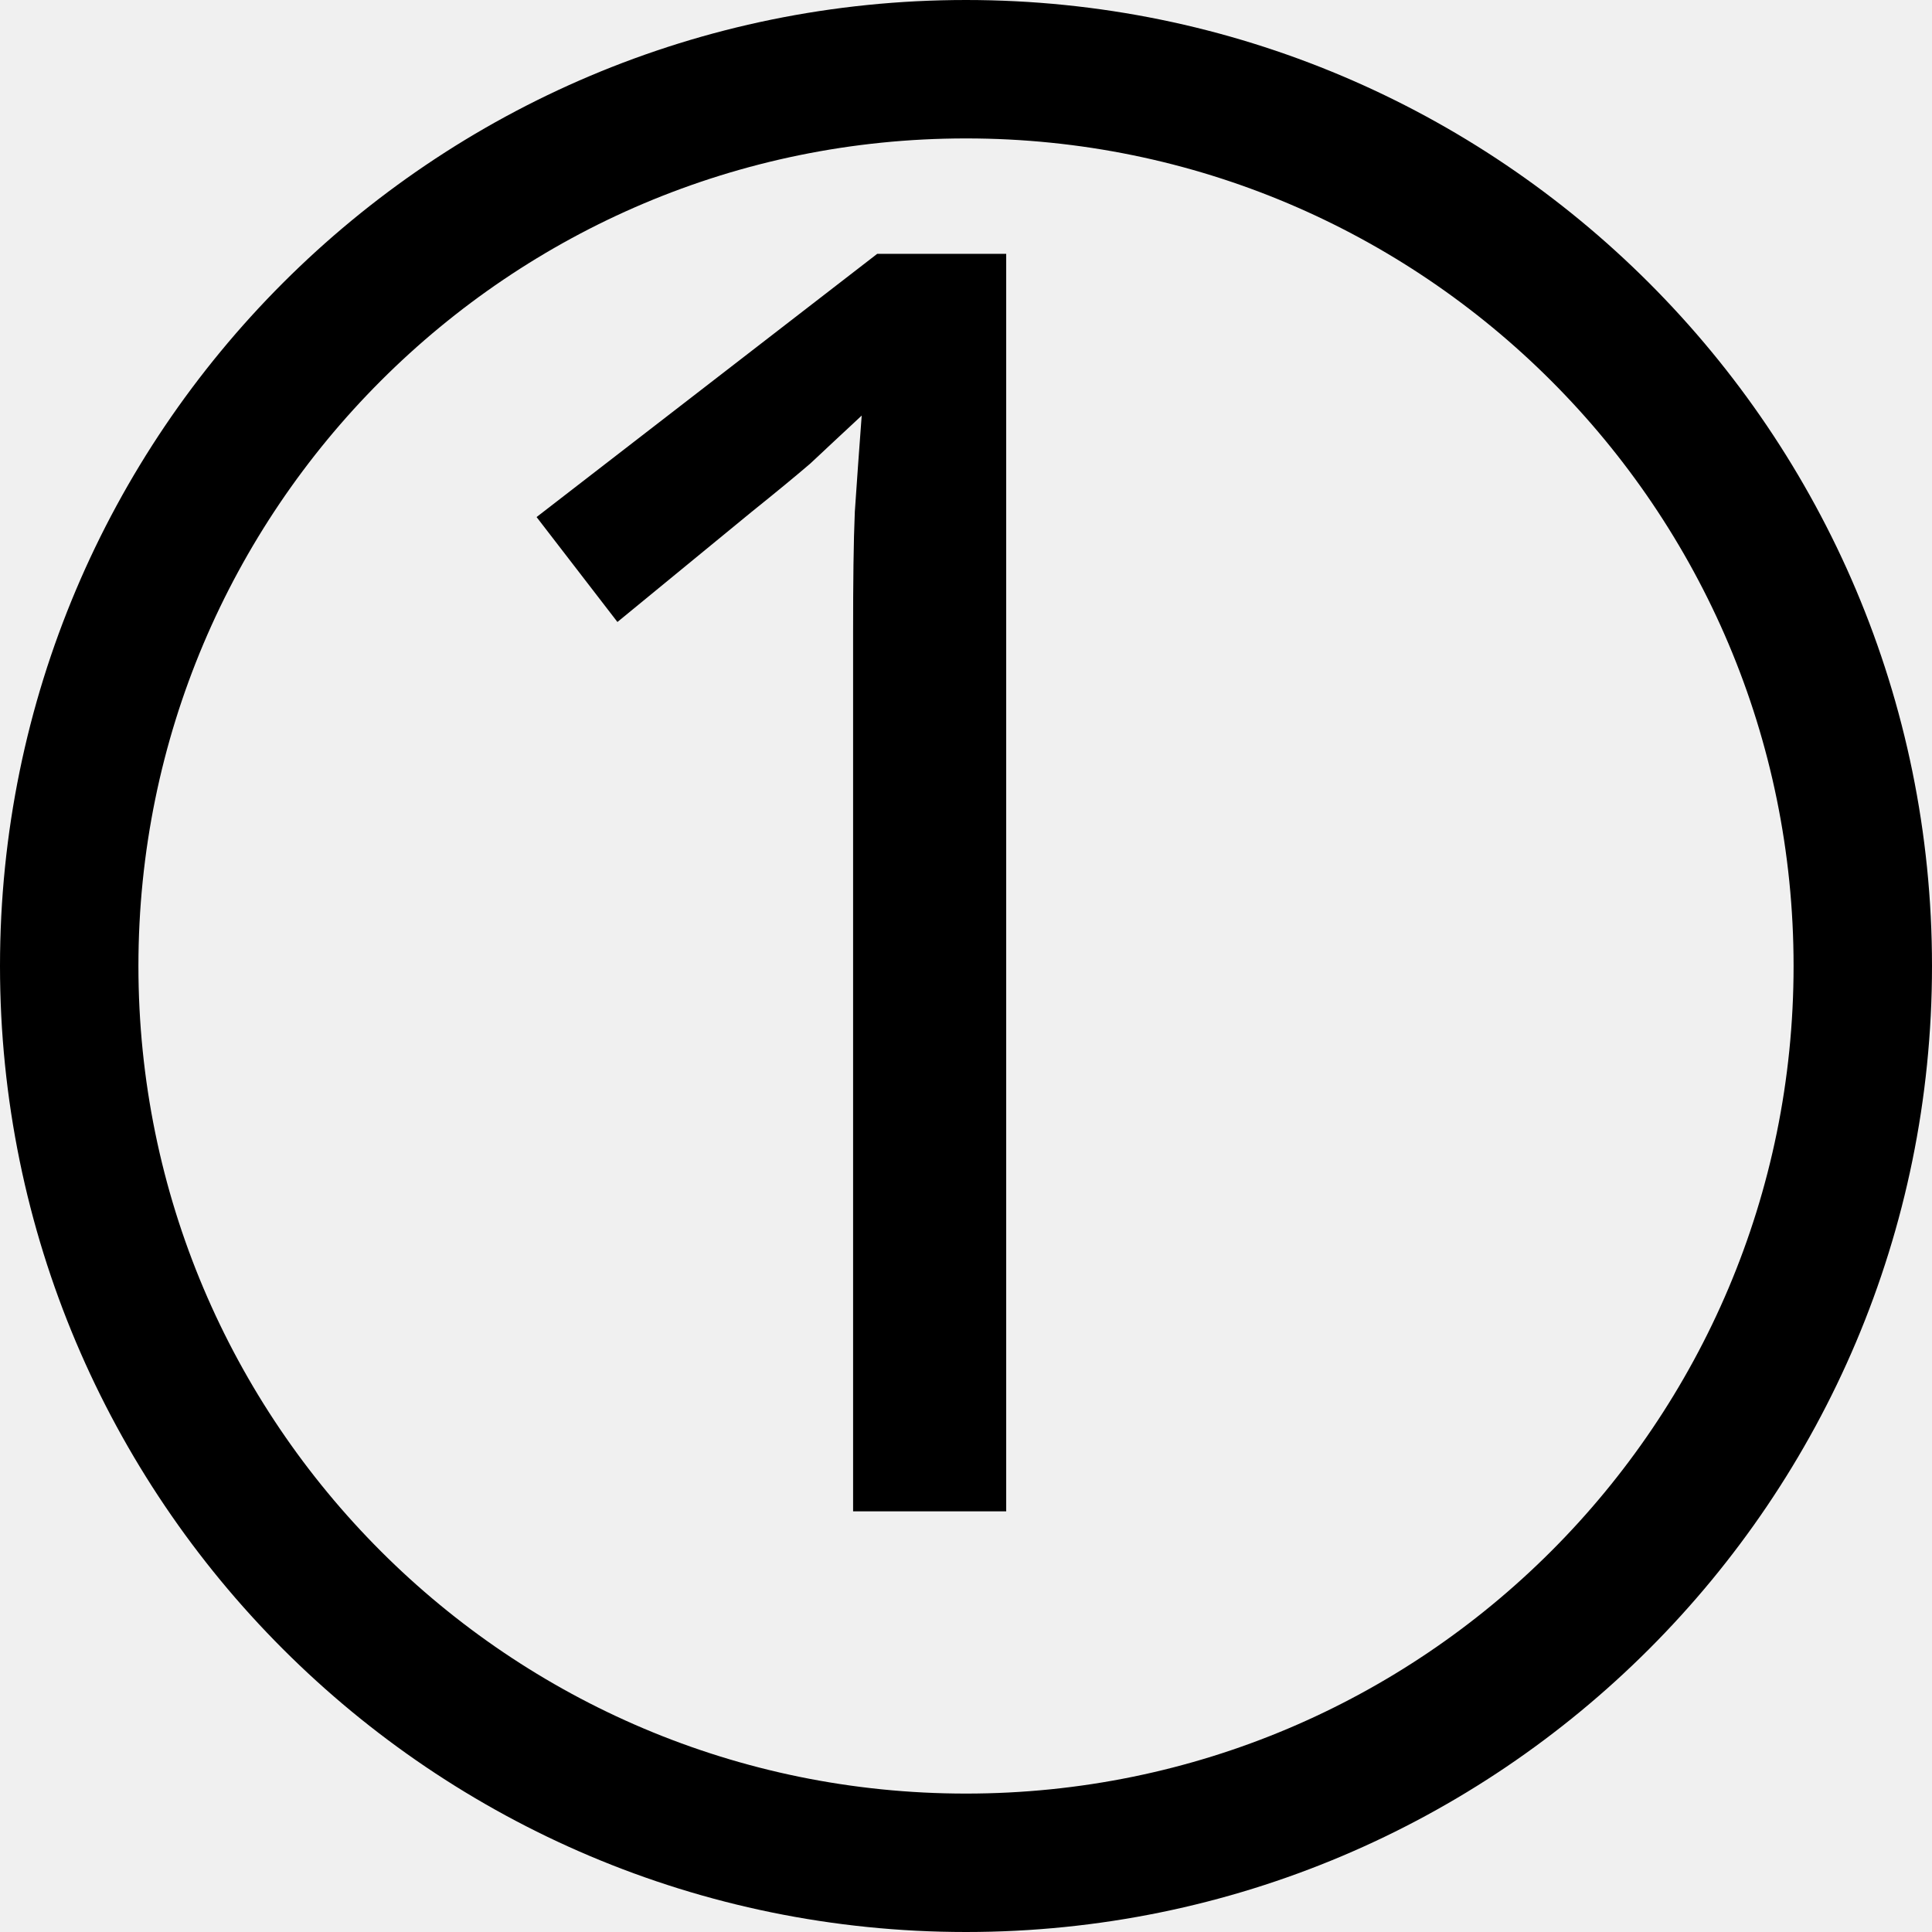
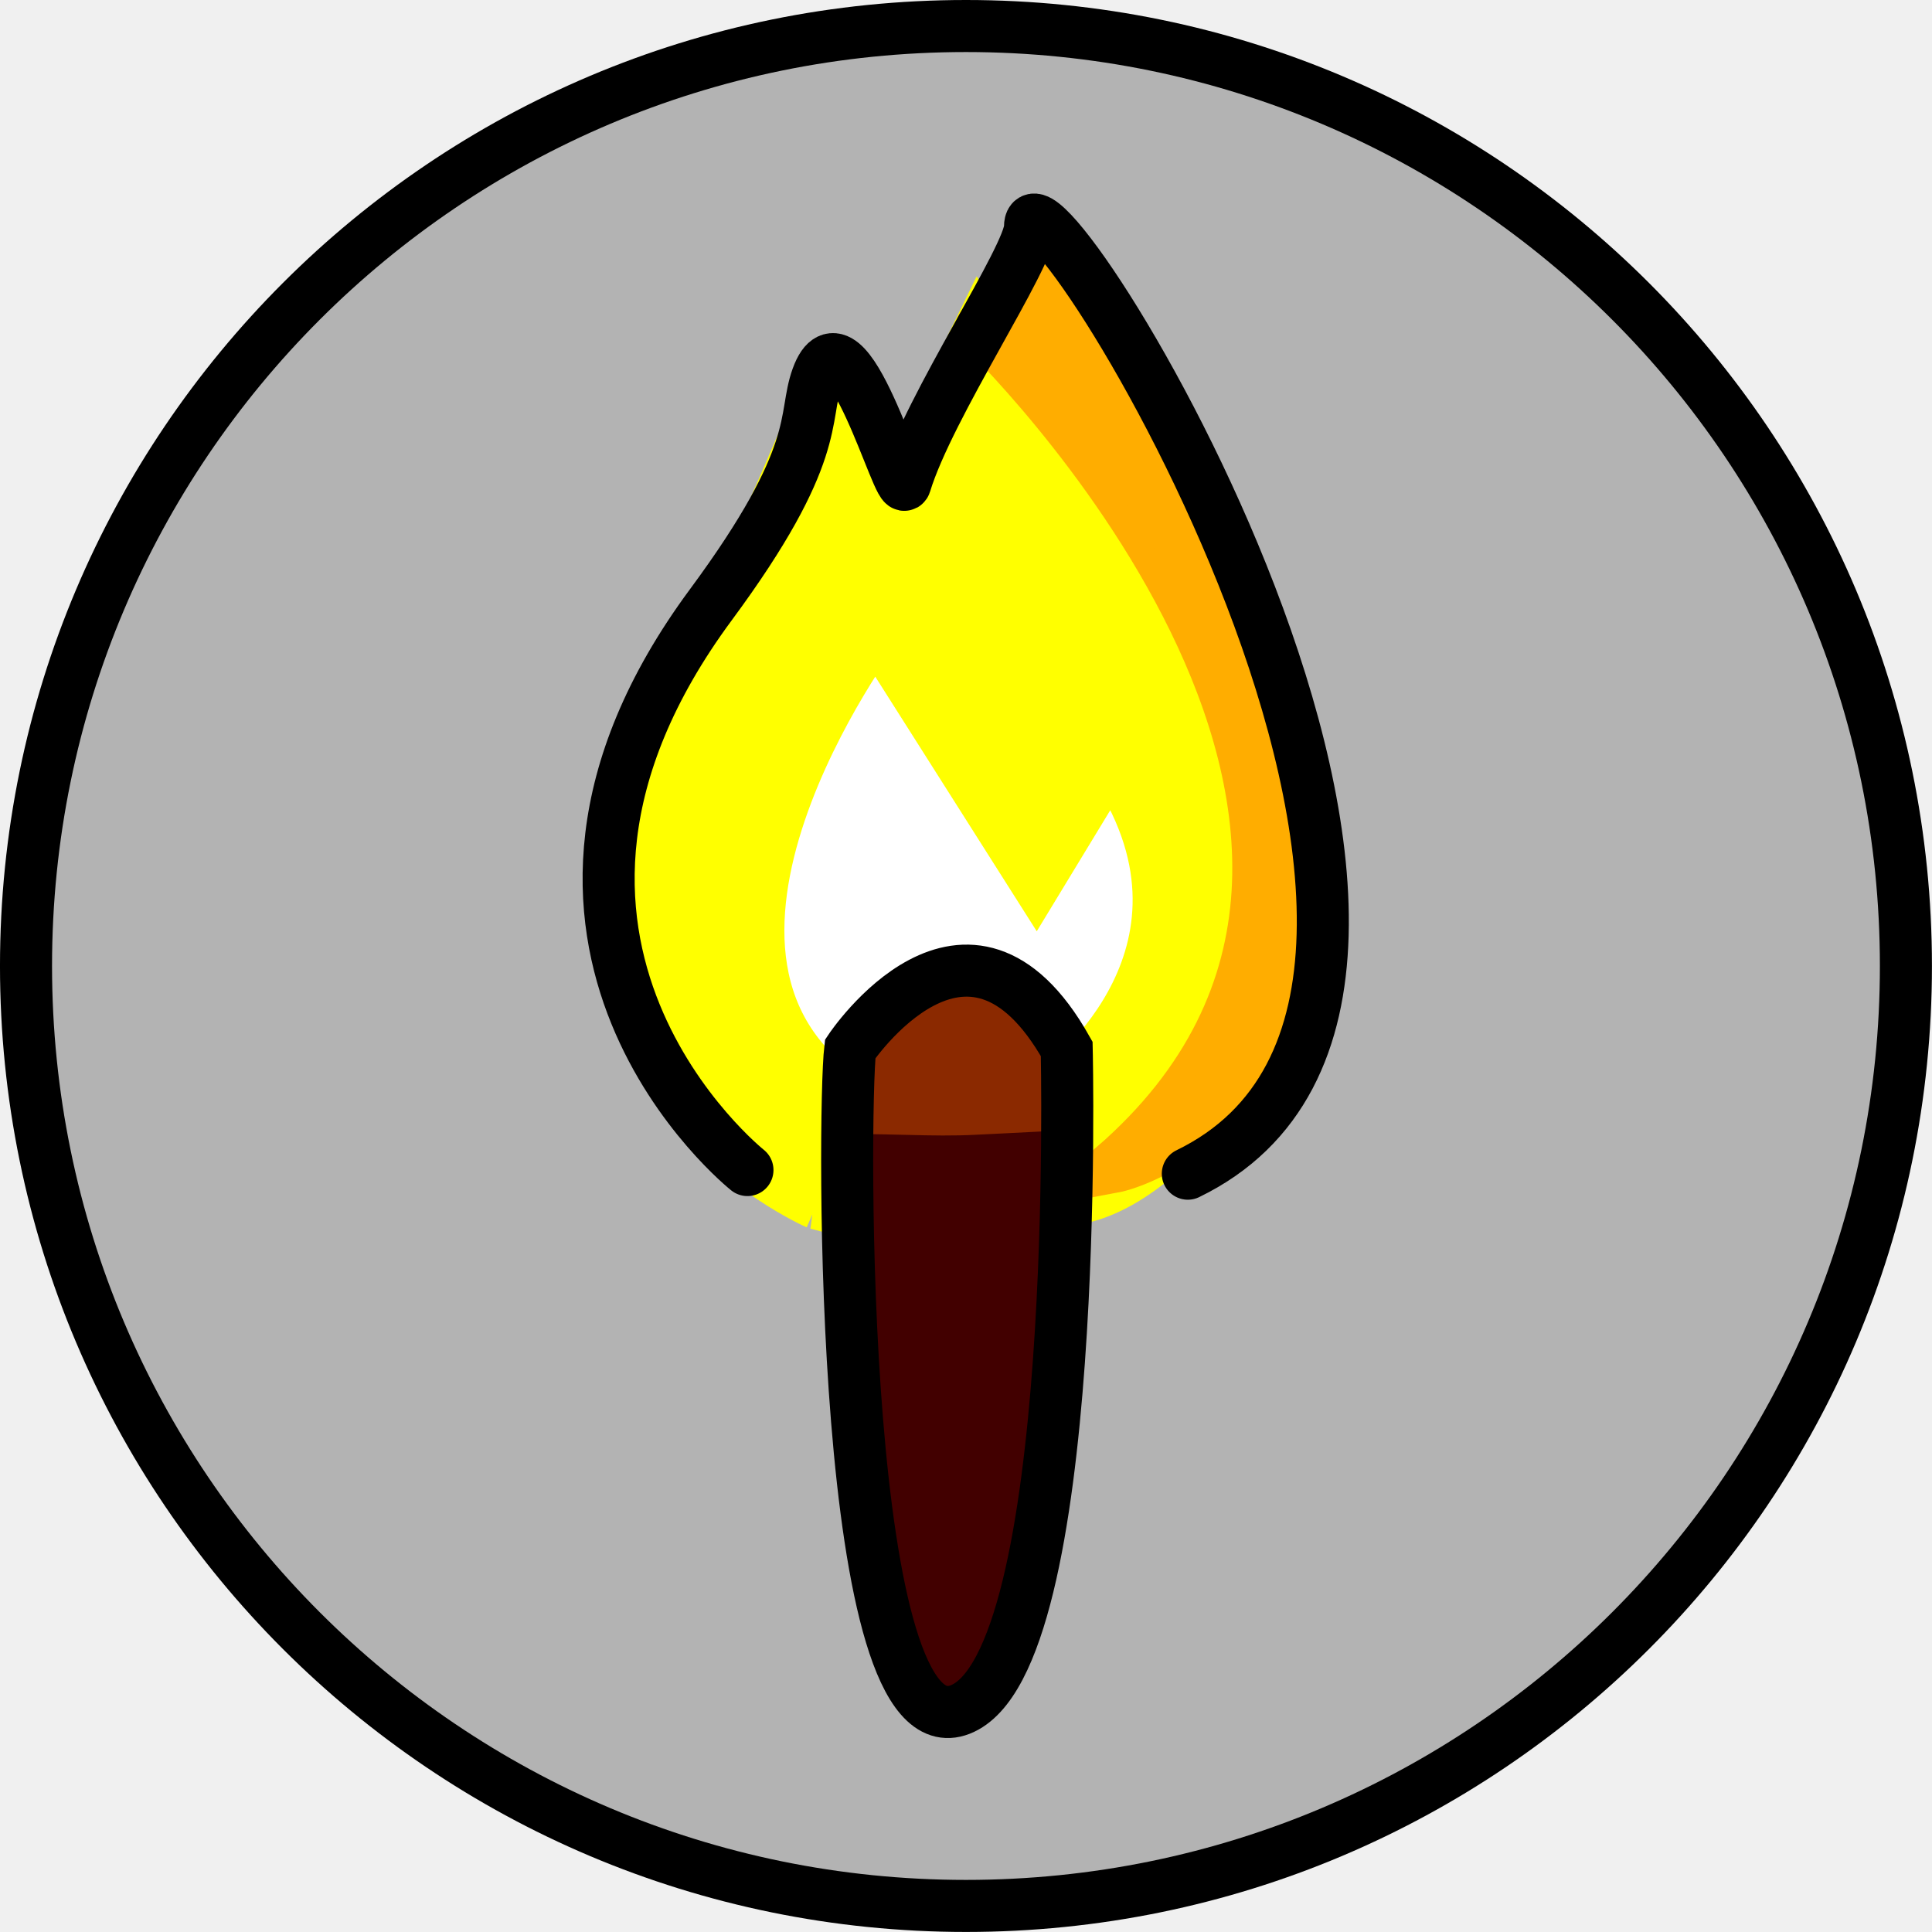
- <svg xmlns="http://www.w3.org/2000/svg" width="744.397" height="744.397" viewBox="0 0 22.332 22.332" fill="none" version="1.1" id="svg2165">
-   <defs id="defs2169">
-     <rect x="216.034" y="227.286" width="389.311" height="317.3" id="rect1009" />
+ <svg xmlns="http://www.w3.org/2000/svg" width="37.121mm" height="37.121mm" viewBox="0 0 37.121 37.121" version="1.1" id="svg599" xml:space="preserve">
+   <defs id="defs596">
+     <clipPath clipPathUnits="userSpaceOnUse" id="clipPath2504">
+       <path id="path2506" style="fill:#ff0000;fill-opacity:1;fill-rule:nonzero;stroke:none;stroke-width:0.265" d="m 37.66,105.305 v 30.616 h 14.712 v -13.192 c -0.058,0.102 -0.118,0.202 -0.186,0.298 -0.097,0.136 -0.205,0.263 -0.296,0.403 -0.026,0.04 -0.072,0.11 -0.09,0.139 0.008,-0.077 -0.044,0.191 -0.047,0.2 -0.005,0.017 -0.011,0.035 -0.016,0.052 -0.047,0.142 -0.09,0.285 -0.144,0.424 -0.11,0.242 -0.249,0.486 -0.482,0.628 -0.165,0.092 -0.342,0.155 -0.511,0.238 -0.135,0.073 -0.262,0.157 -0.388,0.243 -0.017,0.027 -0.037,0.053 -0.059,0.081 -0.139,0.17 -0.291,0.326 -0.455,0.472 -0.145,0.131 -0.308,0.238 -0.481,0.329 -0.07,0.036 -0.172,0.063 -0.268,0.058 0.009,0.08 0.025,0.184 0.065,0.319 -0.078,0.04 -0.158,0.074 -0.24,0.105 -0.16,0.071 -0.319,0.144 -0.487,0.197 -0.036,0.012 -0.072,0.024 -0.108,0.036 0.026,0.114 0.054,0.228 0.074,0.343 0.161,-2.3e-4 0.323,0.003 0.483,0.004 0.089,0.003 0.466,-0.009 0.485,0.136 0.015,0.114 -0.037,0.225 -0.102,0.329 0.53,-0.005 1.06,-0.007 1.591,0.004 0.36,0.005 0.723,7.9e-4 1.083,0.022 0.098,0.006 0.25,-0.062 0.295,0.026 0.278,0.546 0.143,0.539 -0.092,0.583 -0.665,0.021 -1.33,0.039 -1.995,0.061 -0.875,0.029 -1.749,0.06 -2.624,0.096 -0.006,0.003 -0.013,0.005 -0.022,0.005 0.208,0.007 0.415,0.013 0.623,0.019 0.267,-0.027 0.535,-0.043 0.803,-0.057 0.011,0.065 0.159,-0.052 0.181,0.004 0.066,0.174 0.133,0.357 0.129,0.544 -0.001,0.052 -0.092,0.05 -0.143,0.059 -0.128,0.022 -0.406,0.029 -0.597,0.035 0.033,0.151 0.043,0.175 -0.051,0.191 2.49e-4,2.7e-4 2.1e-4,8e-4 5.3e-4,0.001 0.011,-0.002 0.022,-0.005 0.033,-0.007 0.005,-0.001 0.019,-0.003 0.014,-0.003 -0.014,8e-4 -0.039,0.017 -0.047,0.01 -0.028,0.006 -0.056,0.013 -0.084,0.019 -0.239,0.052 -0.48,0.101 -0.724,0.124 -0.173,0.019 -0.346,0.037 -0.519,0.055 5.29e-4,0.021 5.29e-4,0.043 0.001,0.065 0.158,-0.002 0.316,-0.003 0.473,-0.005 0.057,0.001 0.132,-0.04 0.169,0.003 0.007,0.008 0.011,0.013 0.018,0.021 0.028,-0.006 0.027,-0.006 0.001,0.001 0.383,0.438 0.378,0.508 0.083,0.573 0.308,0.003 0.616,0.007 0.924,0.011 0.17,0.003 0.341,0.004 0.512,0.009 0.077,0.002 0.187,-0.051 0.23,0.012 0.007,0.01 0.012,0.018 0.019,0.028 0.1,-0.009 0.154,0.012 0.107,0.163 0.066,0.108 0.103,0.188 0.116,0.246 0.422,1.5e-4 0.843,0.008 1.263,0.04 0.032,0.008 0.105,-0.009 0.097,0.023 -0.032,0.135 -0.068,0.275 -0.129,0.4 -0.017,0.159 -0.172,0.142 -0.014,0.155 -0.025,-0.002 -0.051,-0.003 -0.076,-0.005 -0.007,0.009 -0.013,0.017 -0.021,0.026 -0.056,0.066 -0.172,0.008 -0.258,0.008 -0.604,-0.001 -1.208,-0.028 -1.811,-0.05 -0.137,-0.005 -0.275,-0.011 -0.412,-0.017 -0.137,-1.5e-4 -0.274,-1e-4 -0.411,-5.3e-4 -0.193,7.9e-4 -0.386,0.002 -0.579,0.003 -0.002,0.005 -0.004,0.011 -0.006,0.016 0.021,0.006 0.021,0.009 -0.004,0.007 -0.006,0.009 -0.02,0.004 -0.035,-0.002 -0.019,-0.001 -0.037,-0.002 -0.055,-0.002 -5.3e-4,0.005 -0.002,0.011 -0.002,0.016 0.001,0.003 0.004,0.007 0.005,0.01 0.074,0.005 0.154,0.017 0.144,0.045 -0.015,0.047 -0.033,0.094 -0.052,0.14 0.041,0.097 0.023,0.113 -0.05,0.109 -0.006,0.013 -0.013,0.024 -0.02,0.037 0.028,0.002 0.056,0.004 0.084,0.006 -0.006,0.03 -0.011,0.062 -0.015,0.093 v 5.3e-4 c 5.29e-4,2.4e-4 0.002,7.9e-4 0.002,0.001 0.048,0.027 0.073,0.06 0.075,0.105 v 5.3e-4 c 0.077,0.126 0.032,0.152 -0.044,0.139 -0.02,0.036 -0.047,0.076 -0.081,0.12 -0.004,0.013 -0.008,0.027 -0.013,0.04 0.007,0.027 0.014,0.053 0.023,0.079 -0.019,-0.002 -0.038,-0.003 -0.057,-0.004 -0.006,0.011 -0.014,0.022 -0.022,0.033 -0.003,0.005 -0.007,0.009 -0.011,0.013 0.233,-0.007 0.466,-0.013 0.699,-0.015 0.029,-0.009 0.056,-0.015 0.074,-0.007 0.055,-0.012 0.118,-0.035 0.128,0.008 0.034,0.151 0.034,0.315 -0.003,0.467 5.29e-4,0.037 -6.3e-5,0.075 -0.004,0.112 -0.002,0.021 -0.019,0.025 -0.042,0.022 -0.035,0.042 -0.134,-0.002 -0.196,5.3e-4 -0.168,0.007 -0.335,0.013 -0.503,0.017 0.082,0.038 0.095,0.127 0.003,0.366 0.562,-0.024 1.125,-0.044 1.687,-0.058 0.216,-0.005 0.432,-0.01 0.648,-0.01 0.051,-0.007 0.101,-0.008 0.149,0.002 0.152,0.001 0.305,0.004 0.457,0.01 -0.057,0.104 -0.092,0.227 -0.14,0.34 0.035,0.082 0.069,0.166 0.114,0.238 -0.087,-0.004 -0.173,-0.007 -0.26,-0.009 -0.014,0.013 -0.028,0.025 -0.044,0.035 -0.166,0.113 -0.401,0.02 -0.603,0.028 -0.298,0.011 -0.597,0.019 -0.896,0.028 -0.08,0.002 -0.16,0.005 -0.24,0.007 -0.003,0.076 -0.006,0.153 -0.02,0.225 0.004,0.044 0.01,0.089 0.018,0.132 -0.02,-5.3e-4 -0.039,-0.001 -0.059,-0.002 -0.002,0.004 -0.004,0.008 -0.006,0.012 -0.033,0.065 -0.145,0.006 -0.218,0.008 -0.338,0.008 -0.676,0.011 -1.013,0.013 -0.147,0.009 -0.295,0.02 -0.442,0.03 0.021,0.117 0.053,0.233 0.075,0.349 0.046,-0.009 0.09,-0.015 0.102,0.02 0.037,0.108 0.036,0.223 0.032,0.339 0.025,-0.002 0.05,-0.004 0.075,-0.005 v 0.002 c 0.575,-0.037 0.618,0.543 0.043,0.58 -0.614,0.039 -1.225,0.109 -1.836,0.18 -0.357,0.041 -0.714,0.086 -1.072,0.124 -0.052,0.002 -0.316,0.042 -0.349,0.013 -0.092,-0.079 -0.168,-0.176 -0.252,-0.264 0.006,-0.055 -0.01,-0.116 0.017,-0.164 0.04,-0.073 0.09,-0.133 0.147,-0.181 -0.044,2.7e-4 -0.089,8e-4 -0.134,0.001 -0.029,2.2e-4 -0.059,2.6e-4 -0.088,5.3e-4 -0.133,0.01 -0.267,0.021 -0.4,0.023 -0.018,0.004 -0.033,0.005 -0.045,-5.3e-4 -0.058,-2.6e-4 -0.116,-0.002 -0.174,-0.007 0.033,-0.152 0.039,-0.313 0.081,-0.462 -0.004,-0.04 -0.008,-0.079 -0.014,-0.118 0.019,7.9e-4 0.038,7.9e-4 0.057,0.001 0.001,-0.002 0.002,-0.004 0.003,-0.006 0.023,-0.048 0.107,-0.004 0.16,-0.005 0.076,-0.001 0.152,-5.3e-4 0.228,-0.002 0.029,-0.002 0.058,-0.004 0.087,-0.006 -0.02,-0.057 -0.035,-0.136 -0.049,-0.248 -0.01,-0.086 0.105,-0.141 0.175,-0.191 0.012,-0.008 0.028,-0.017 0.047,-0.025 -0.051,-5.3e-4 -0.102,-0.001 -0.152,-0.002 -0.1,-0.006 -0.201,-0.006 -0.301,-0.013 -0.241,0.034 -0.482,0.077 -0.725,0.065 0.042,-0.145 0.049,-0.307 0.094,-0.451 -0.016,-0.046 -0.033,-0.091 -0.054,-0.133 0.038,0.005 0.076,0.004 0.113,5.3e-4 0.008,-0.013 0.017,-0.027 0.026,-0.039 0.063,-0.082 0.193,-0.058 0.302,-0.062 0.008,-0.005 0.014,-0.009 0.023,-0.015 0.035,-0.011 0.071,-0.021 0.107,-0.03 0.008,-0.067 0.028,-0.118 0.057,-0.157 -0.161,-0.046 -0.29,-0.144 -0.207,-0.361 0.016,-0.041 0.038,-0.074 0.066,-0.102 7.93e-4,-0.018 0.002,-0.036 0.003,-0.055 0.002,-0.029 0.015,-0.054 0.034,-0.076 -0.016,-0.014 -0.026,-0.03 -0.026,-0.049 0.004,-0.15 0.063,-0.294 0.131,-0.429 -0.091,-0.002 -0.183,-0.004 -0.274,-0.006 0.067,-0.071 -0.241,0.041 -0.208,-0.02 0.048,-0.089 0.092,-0.185 0.142,-0.277 -0.072,-0.15 -0.087,-0.211 -0.045,-0.268 -0.007,-0.011 -0.014,-0.023 -0.022,-0.034 -0.01,-0.014 0.016,-0.007 0.047,0.004 0.033,-0.032 0.082,-0.069 0.146,-0.126 0.114,-0.034 0.227,-0.071 0.341,-0.103 -0.043,-0.062 -0.083,-0.12 -0.114,-0.167 -0.354,0.038 -0.707,0.078 -1.059,0.129 -0.043,0.007 -0.102,0.057 -0.128,0.022 -0.002,-0.003 -0.004,-0.006 -0.006,-0.009 -0.099,0.03 -0.123,0.017 -0.116,-0.158 -0.266,-0.363 -0.223,-0.346 0.051,-0.432 0.237,-0.066 0.481,-0.104 0.723,-0.148 h 0.001 c 0.007,-0.056 0.026,-0.109 0.05,-0.162 -0.018,-0.016 -0.035,-0.034 -0.051,-0.055 -0.041,-0.058 -0.081,-0.134 -0.064,-0.202 0.024,-0.093 0.097,-0.163 0.157,-0.239 0.013,-0.069 0.053,-0.142 0.128,-0.213 -0.144,-1e-5 -0.288,1e-5 -0.433,0 -0.115,-1e-5 -0.231,1e-5 -0.346,0 -0.2,0 -0.071,0.004 -0.076,-0.495 -0.014,-0.031 -0.021,-0.051 -0.021,-0.064 -0.071,-0.08 -0.08,-0.191 -0.02,-0.287 -0.169,-0.052 -0.348,-0.148 -0.113,-0.474 0.109,-0.151 0.356,-0.117 0.538,-0.157 0.1,-0.022 0.201,-0.035 0.302,-0.048 -0.179,0.003 -0.357,0.006 -0.536,0.007 -0.106,-0.004 -0.211,2.6e-4 -0.315,0.023 -0.053,-0.004 -0.145,0.04 -0.159,-0.011 -0.031,-0.113 -0.034,-0.231 -0.025,-0.35 -0.04,0.005 -0.081,0.01 -0.121,0.015 -0.572,0.068 -0.64,-0.51 -0.068,-0.578 0.064,-0.008 0.128,-0.016 0.192,-0.024 -0.015,-0.136 -0.02,-0.273 -0.017,-0.41 h -0.003 v -0.002 c -0.518,0 -0.57,-0.47 -0.156,-0.565 0.011,-0.065 0.037,-0.17 0.063,-0.358 0.002,-0.016 0.04,-0.031 0.09,-0.045 -0.075,-0.054 -0.137,-0.127 -0.12,-0.203 0.023,-0.098 0.089,-0.179 0.144,-0.265 -0.032,-0.009 -0.064,-0.018 -0.096,-0.027 -0.101,-0.033 -0.204,-0.065 -0.301,-0.109 -0.195,-0.117 -0.104,-0.044 0.099,-0.559 0.009,-0.022 0.048,-0.007 0.072,-0.007 0.056,-2e-4 0.112,0.003 0.168,0.006 0.048,-0.045 0.102,-0.085 0.147,-0.132 -0.009,-0.002 -0.019,-0.004 -0.028,-0.007 -0.14,-0.032 -0.275,-0.08 -0.406,-0.138 -0.01,0.009 -0.103,-0.068 -0.146,-0.105 -5.3e-4,-2.6e-4 -7.94e-4,-7.9e-4 -0.002,-10e-4 -7.94e-4,-5.2e-4 -0.002,-7.9e-4 -0.002,-0.001 -0.433,-0.178 -0.349,-0.575 -0.022,-0.589 0.076,-0.003 0.164,0.014 0.262,0.059 0.026,0.012 0.052,0.025 0.077,0.04 0.008,0.005 0.132,0.087 0.07,0.065 0.099,0.045 0.201,0.081 0.308,0.104 0.248,0.062 0.5,0.107 0.754,0.14 0.23,0.026 0.46,0.028 0.691,0.027 0.31,0.004 0.62,0.01 0.93,0.018 0.437,0.011 0.874,0.02 1.31,-0.004 0.405,-0.017 0.811,-0.042 1.216,-0.061 0.38,-0.024 0.759,-0.054 1.134,-0.118 0.212,-0.036 0.426,-0.067 0.627,-0.147 0.015,-0.004 0.166,-0.055 0.174,-0.044 0.264,0.386 0.407,0.401 0.185,0.553 -0.093,0.06 -0.193,0.104 -0.294,0.149 -0.114,0.055 -0.229,0.11 -0.346,0.158 -0.014,0.006 -0.029,0.011 -0.043,0.017 0.104,-0.011 0.209,-0.023 0.313,-0.038 0.109,-0.013 0.217,-0.026 0.326,-0.033 0.021,-0.002 0.042,-0.002 0.064,-0.003 0.013,-10e-4 0.033,-0.014 0.038,-0.002 0.016,0.036 0.03,0.072 0.044,0.109 0.085,-0.07 0.167,-0.143 0.245,-0.22 0.004,-0.005 0.007,-0.01 0.011,-0.015 0.05,-0.068 0.089,-0.109 0.134,-0.137 0.12,-0.132 0.232,-0.27 0.338,-0.413 0.232,-0.312 0.51,-0.319 0.638,-0.167 0.132,-0.139 0.261,-0.283 0.388,-0.427 0.22,-0.275 0.439,-0.552 0.654,-0.831 0.149,-0.184 0.27,-0.386 0.377,-0.596 0.07,-0.172 0.1,-0.355 0.128,-0.537 0.043,-0.289 0.191,-0.437 0.34,-0.463 0.012,-0.023 0.025,-0.045 0.038,-0.068 0.011,-0.02 0.012,-0.061 0.033,-0.064 0.001,-1.7e-4 0.003,-1.9e-4 0.005,0 0.128,0.014 0.255,0.042 0.38,0.073 v -15.696 z M 52.031,122.501 c -0.002,0.004 -0.003,0.007 -0.005,0.01 0.011,0.008 0.024,0.017 0.027,0.017 -1.72e-4,-5.3e-4 -5.3e-4,-0.002 -0.002,-0.003 -0.007,-0.008 -0.014,-0.016 -0.021,-0.024 z m -3.779,1.517 c -0.011,0.005 -0.025,0.01 -0.027,0.018 0.007,-0.004 0.014,-0.008 0.021,-0.013 0.002,-0.002 0.003,-0.002 0.006,-0.005 z m -7.061,0.869 c 0.001,5.3e-4 0.01,0.004 0.015,0.006 -0.002,-10e-4 -0.003,-0.002 -0.005,-0.003 -0.009,-0.003 -0.013,-0.004 -0.01,-0.003 z m 7.442,1.056 c -0.032,0.009 -0.064,0.014 -0.096,0.016 0.042,0.048 0.078,0.089 0.101,0.126 0.014,-0.002 0.028,-0.004 0.042,-0.006 -0.019,-0.044 -0.034,-0.09 -0.047,-0.136 z" />
+     </clipPath>
  </defs>
-   <ellipse style="fill:none;stroke:#000000;stroke-width:1.6;stroke-linecap:round;stroke-dasharray:none;paint-order:markers stroke fill" id="path399" cx="11.166" cy="11.166" rx="10.366" ry="10.366" />
-   <text xml:space="preserve" transform="matrix(1.27258,0,0,1.27258,-270.5242,-289.2222)" id="text1007" style="font-style:normal;font-variant:normal;font-weight:normal;font-stretch:normal;font-size:16px;font-family:AppleMyungjo;-inkscape-font-specification:'AppleMyungjo, Normal';font-variant-ligatures:normal;font-variant-caps:normal;font-variant-numeric:normal;font-variant-east-asian:normal;white-space:pre;shape-inside:url(#rect1009);fill:#000000;stroke:none;stroke-width:53.333;stroke-linecap:round;stroke-dasharray:none;paint-order:markers stroke fill">
-     <tspan x="216.033" y="240.999" id="tspan1112">1</tspan>
-   </text>
+   <g id="layer1" transform="translate(-95.75718,-119.474)">
+     <circle style="fill:#b3b3b3;fill-opacity:1;stroke:#000000;stroke-width:2;stroke-linecap:round;stroke-dasharray:none;stroke-opacity:1;paint-order:markers stroke fill" id="path2567" cx="114.317" cy="138.034" r="17.56" />
+     <ellipse style="fill:#ffffff;fill-opacity:1;stroke:none;stroke-width:5.779;stroke-linecap:round;stroke-dasharray:none;stroke-opacity:1;paint-order:markers stroke fill" id="path2727" cx="114.195" cy="136.038" rx="5.738" ry="5.903" />
+     <g id="g2513" transform="translate(97.36561,14.40806)">
+       <path style="fill:#ffff00;stroke:#ffff00;stroke-width:1.031;stroke-linecap:round;paint-order:markers stroke fill" d="m 14.097,128.175 c 0,0 -5.783,-2.519 -2.929,-8.543 0,0 2.553,-5.742 2.854,-6.516 0.3,-0.774 1.762,1.245 1.762,1.245 l 1.467,-3.004 c 0,0 5.858,7.74 6.008,10.273 0.15,2.533 -2.253,6.263 -4.356,6.474 -2.103,0.211 -0.075,-2.181 -0.075,-2.181 0,0 3.454,-2.59 0.901,-6.291 l -1.427,2.35 -3.079,-4.855 c 0,0 -4.806,6.403 -0.451,9.148 4.356,2.744 1.953,2.604 -0.676,1.9 z" id="path896" />
+       <path style="fill:#ffad00;fill-opacity:1;stroke:#ffad00;stroke-width:1;stroke-linecap:round;stroke-opacity:1;paint-order:markers stroke fill" d="m 17.252,111.357 c 0,0 10.032,9.627 2.535,16.13 0,0 4.442,-0.832 3.314,-8.419 0,0 -2.599,-6.67 -4.724,-9.336" id="path952" />
+       <path style="fill:#420000;fill-opacity:1;stroke:none;stroke-width:1;stroke-linecap:round;paint-order:markers stroke fill" d="m 42.791,122.682 c 0,0 2.256,-3.385 4.16,0 0,0 0.282,11.776 -2.045,12.692 -2.327,0.917 -2.256,-11.494 -2.115,-12.692 z" id="path2168" clip-path="url(#clipPath2360)" transform="translate(-28.09355,2.490143)" />
+       <path style="fill:#8b2900;fill-opacity:1;stroke:none;stroke-width:1;stroke-linecap:round;paint-order:markers stroke fill" d="m 42.791,122.682 c 0,0 2.256,-3.385 4.16,0 0,0 0.282,11.776 -2.045,12.692 -2.327,0.917 -2.256,-11.494 -2.115,-12.692 z" id="path2460" clip-path="url(#clipPath2504)" transform="translate(-28.0641,2.53846)" />
+       <path style="fill:none;stroke:#000000;stroke-width:1;stroke-linecap:round;paint-order:markers stroke fill" d="m 12.753,127.547 c 0,0 -5.5,-4.372 -0.705,-10.859 2.156,-2.917 1.763,-3.596 2.045,-4.372 0.55,-1.512 1.59,2.382 1.692,2.045 0.453,-1.491 2.397,-4.372 2.397,-4.936 0,-1.829 10.295,14.667 3.032,18.192 m -6.487,-2.397 c 0,0 2.256,-3.385 4.16,0 0,0 0.282,11.776 -2.045,12.692 -2.327,0.917 -2.256,-11.494 -2.115,-12.692 z" id="path786" />
+     </g>
+   </g>
</svg>
